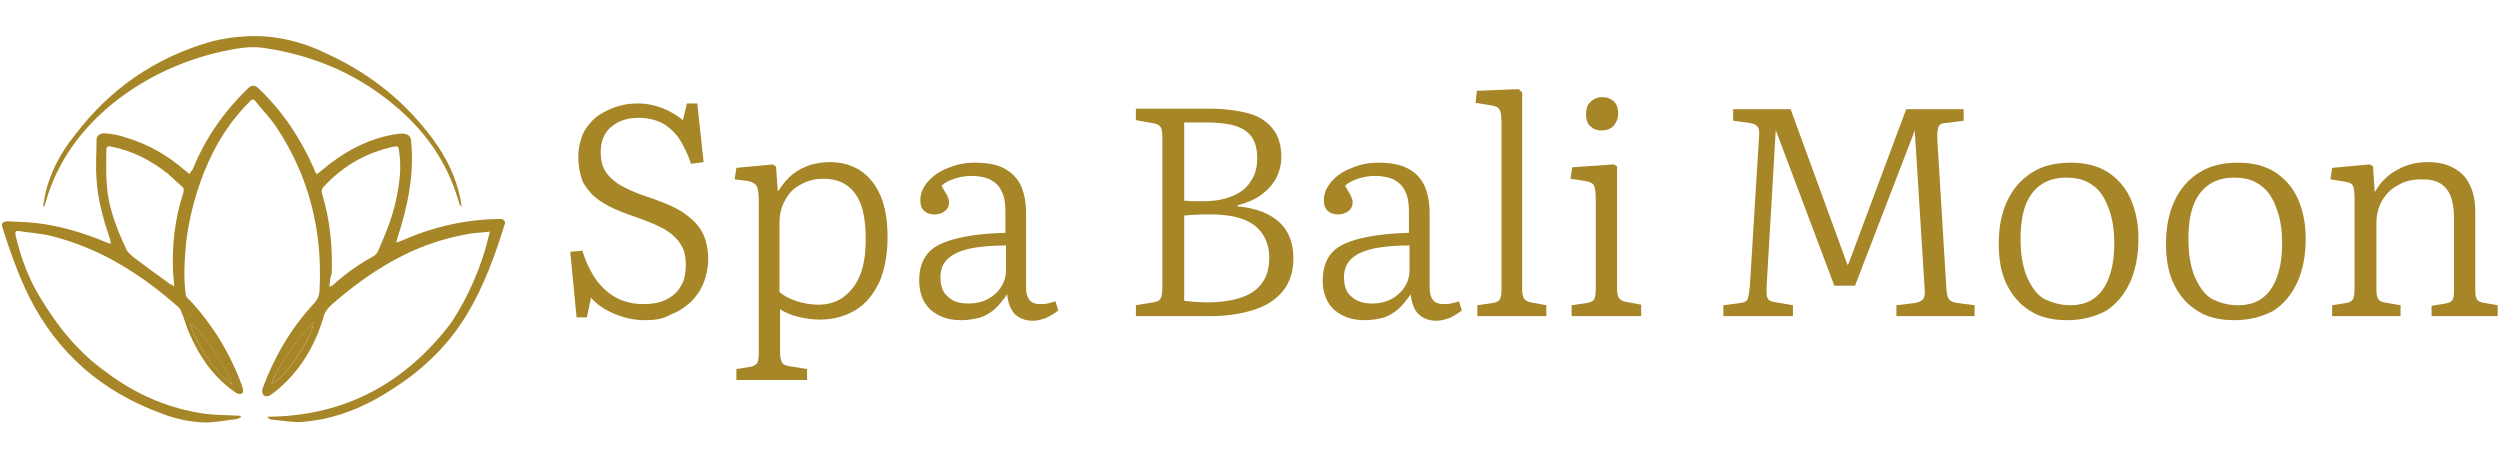
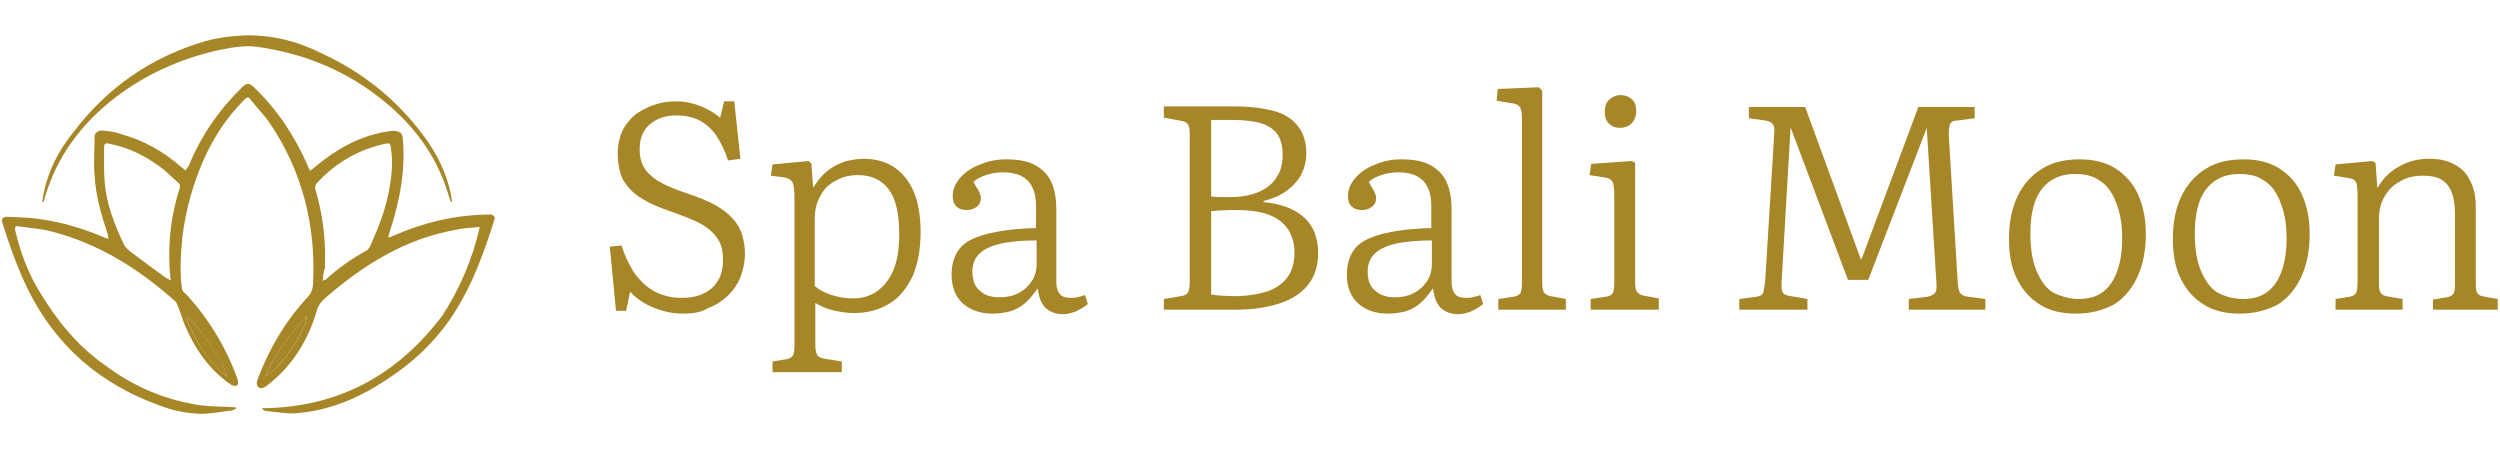
- <svg xmlns="http://www.w3.org/2000/svg" version="1.1" id="Layer_1" x="0px" y="0px" viewBox="0 0 434.9 80" style="enable-background:new 0 0 434.9 80;" xml:space="preserve">
+ <svg xmlns="http://www.w3.org/2000/svg" version="1.1" id="Layer_1" x="0px" y="0px" viewBox="0 0 444 80" style="enable-background:new 0 0 444 80;" xml:space="preserve">
  <style type="text/css">
	.st0{fill:#A78627;}
</style>
  <g>
    <g>
      <g>
        <g>
          <path class="st0" d="M85.2,40.3c-1.6,0.2-3,0.2-4.2,0.5c-9,1.6-16.4,6.2-23.2,12.1c-0.8,0.7-1.4,1.5-1.6,2.5      c-1.5,5-4.2,9.4-8.3,12.7c-0.3,0.2-0.7,0.6-1,0.7c-0.2,0.1-0.6,0.2-0.8,0.1c-0.3-0.1-0.5-0.5-0.5-0.8c0-0.2,0.1-0.5,0.1-0.6      c2.1-5.6,5-10.5,9-14.8c0.7-0.8,0.9-1.6,0.9-2.5C56.1,40,53.7,30.5,48,22c-1-1.5-2.4-2.9-3.5-4.3c-0.3-0.5-0.7-0.5-1.1,0      c-3.1,3.1-5.4,6.6-7.2,10.6c-1.9,4.3-3.2,8.9-3.8,13.7c-0.3,3.1-0.5,6.2-0.1,9.1c0,0.5,0.3,0.8,0.7,1.1c4,4.3,7.1,9.4,9.1,14.9      c0,0.1,0.1,0.2,0.1,0.3c0.1,0.5,0.2,0.9-0.2,1.1c-0.2,0.1-0.8,0-1-0.2c-3.8-2.6-6.3-6.2-8.1-10.4c-0.5-1.1-0.8-2.4-1.3-3.5      c-0.1-0.3-0.3-0.8-0.6-1c-6.4-5.7-13.6-10.2-21.9-12.3c-1.9-0.5-3.9-0.6-5.8-0.9c-0.6-0.1-0.7,0.1-0.6,0.7      c0.9,3.8,2.2,7.4,4.2,10.7c3.1,5.2,6.8,9.8,11.8,13.3c5.1,3.8,10.7,6.2,17.1,7.1c1.7,0.2,3.5,0.2,5.4,0.3c0.2,0,0.5,0,0.7,0.1      c0,0.1,0,0.1,0,0.2c-0.2,0.1-0.5,0.2-0.7,0.3c-1.8,0.2-3.8,0.6-5.6,0.6c-2.5-0.1-5-0.6-7.3-1.5C17.8,68.2,10,61.5,5,51.5      c-1.9-3.9-3.3-7.9-4.6-12c-0.2-0.6,0.1-1,0.9-1c1.7,0.1,3.3,0.1,5,0.3c4.2,0.5,8.3,1.7,12.3,3.4c0.2,0.1,0.3,0.1,0.7,0.2      c-0.1-0.3-0.1-0.7-0.2-0.9c-1.1-3.3-2.1-6.7-2.3-10.3c-0.2-2.3,0-4.6,0-7c0-0.6,0.7-1.1,1.5-1c1.3,0.1,2.4,0.3,3.5,0.7      c3.8,1.1,7.2,3,10.2,5.6c0.3,0.2,0.7,0.6,1,0.8c0.1-0.3,0.3-0.6,0.5-0.8c2.2-5.4,5.4-10,9.5-14c0.8-0.8,1.3-0.8,2.1,0      c4.1,3.9,7.2,8.6,9.5,13.8c0.1,0.3,0.2,0.6,0.5,1c0.3-0.2,0.7-0.5,0.9-0.7c3.7-3.1,7.8-5.4,12.5-6.2c0.8-0.1,1.5-0.3,2.3,0      c0.5,0.2,0.6,0.5,0.7,0.9c0.6,5.8-0.5,11.4-2.3,16.9c-0.1,0.2-0.1,0.6-0.3,1c0.3-0.1,0.7-0.2,0.9-0.3c5.4-2.4,11-3.7,16.8-3.8      c0.2,0,0.5,0,0.6,0c0.5,0.1,0.8,0.5,0.6,0.9c-1.7,5.5-3.7,11-6.7,15.9c-3,4.9-7,8.9-11.8,12.1c-3.5,2.4-7.3,4.4-11.5,5.5      c-1.7,0.5-3.4,0.7-5.2,0.9c-1.1,0.1-2.4-0.1-3.5-0.2c-0.6-0.1-1.1-0.1-1.8-0.2c-0.3,0-0.6-0.2-0.8-0.5      c13.6-0.1,24.1-5.9,32.1-16.5C81.5,51.5,83.9,46.2,85.2,40.3z M57.3,49.9c0.2-0.1,0.3-0.2,0.5-0.2c2.3-2.1,4.7-3.8,7.3-5.2      c0.2-0.1,0.5-0.5,0.6-0.7c1.3-2.9,2.5-5.8,3.2-9c0.6-2.9,1-5.7,0.5-8.7c-0.1-0.6-0.2-0.7-0.8-0.6c-4.9,1-9,3.4-12.4,7.1      c-0.2,0.2-0.3,0.7-0.2,1c1.4,4.6,1.9,9.4,1.7,14.1C57.4,48.3,57.4,49,57.3,49.9z M30.2,49.8l0.1-0.1c-0.1-0.8-0.1-1.6-0.2-2.4      c-0.2-4.7,0.3-9.2,1.8-13.8c0.1-0.5,0.1-0.8-0.2-1c-0.8-0.7-1.6-1.5-2.4-2.2c-3-2.4-6.3-4.1-10-4.8c-0.3-0.1-0.8-0.1-0.8,0.5      c0,2.2-0.1,4.2,0.1,6.4c0.3,3.8,1.7,7.4,3.3,10.8c0.2,0.6,0.8,1.1,1.4,1.6c2.1,1.6,4.2,3.1,6.4,4.7      C29.8,49.4,29.9,49.5,30.2,49.8z M47.2,66.8c2.3-0.9,7.3-8.2,7.3-10.7C51.5,59.5,48.8,62.7,47.2,66.8z M40.3,66.9      c-0.1-1.9-5.8-10.3-7.3-10.6C34.6,60.5,36.9,64,40.3,66.9z" />
        </g>
        <g>
          <path class="st0" d="M80,35.7c-0.2-0.7-0.5-1.5-0.7-2.2c-2.1-6.2-5.8-11.1-10.7-15.2c-6.7-5.6-14.4-8.8-23-10      C43.2,8,40.8,8.5,38.4,9c-6.5,1.5-12.5,4.2-17.9,8.3C14.4,22,10,27.9,7.9,35.3c0,0.2-0.1,0.3-0.2,0.6c-0.1,0-0.1,0-0.2,0      c0.1-0.5,0.1-0.9,0.2-1.3c0.8-4.2,2.7-7.9,5.4-11.2c6-7.9,13.8-13.3,23.4-16.1c2.2-0.6,4.4-0.9,6.7-1c4.9-0.2,9.6,1,14,3.2      c7.3,3.4,13.3,8.2,18.1,14.7c2.3,3.1,4,6.5,4.8,10.4c0.1,0.5,0.1,0.9,0.2,1.4C80.1,35.7,80,35.7,80,35.7z" />
        </g>
      </g>
      <g>
        <path class="st0" d="M47.2,66.8c1.6-4.1,4.3-7.4,7.3-10.7C54.5,58.6,49.4,66,47.2,66.8z" />
      </g>
      <g>
        <path class="st0" d="M40.3,66.9c-3.5-2.9-5.7-6.5-7.3-10.6C34.6,56.7,40.2,64.9,40.3,66.9z" />
      </g>
    </g>
-     <g>
+     <g transform="translate(9.1,0)">
      <path class="st0" d="M112.2,55.7c-1.9,0-3.6-0.4-5.3-1.1c-1.7-0.7-3-1.6-4.1-2.8l-0.7,3.4h-1.8l-1.1-11.4l2.1-0.2    c0.5,1.7,1.2,3.1,1.9,4.3c0.7,1.2,1.6,2.1,2.5,2.9c0.9,0.7,1.9,1.3,3,1.6c1.1,0.4,2.2,0.5,3.3,0.5c1.4,0,2.6-0.2,3.7-0.7    c1.1-0.5,2-1.2,2.6-2.2c0.7-1,1-2.3,1-4c0-1.2-0.2-2.3-0.7-3.2s-1.3-1.8-2.5-2.6c-1.2-0.8-2.9-1.5-5.1-2.3c-2-0.7-3.7-1.3-5-2    s-2.4-1.4-3.2-2.3s-1.4-1.7-1.7-2.8c-0.3-1-0.5-2.2-0.5-3.5c0-1.2,0.2-2.2,0.5-3.2c0.3-1,0.8-1.8,1.5-2.6c0.6-0.8,1.4-1.4,2.3-1.9    c0.9-0.5,1.8-0.9,2.9-1.2c1-0.3,2.1-0.4,3.3-0.4c1.4,0,2.8,0.3,4.1,0.8c1.3,0.5,2.5,1.2,3.6,2.1l0.7-2.9h1.8l1.1,10.2l-2.2,0.3    c-0.6-1.9-1.4-3.4-2.2-4.6c-0.9-1.2-1.9-2-3-2.6c-1.1-0.5-2.4-0.8-3.9-0.8c-2,0-3.5,0.5-4.8,1.6c-1.2,1-1.8,2.5-1.8,4.4    c0,1.2,0.2,2.2,0.7,3.1c0.5,0.9,1.3,1.7,2.5,2.5c1.2,0.7,2.9,1.5,5.1,2.2c2.1,0.7,3.8,1.4,5.1,2.1c1.4,0.8,2.4,1.6,3.2,2.5    c0.8,0.9,1.3,1.8,1.6,2.8c0.3,1,0.5,2.1,0.5,3.3c0,1.5-0.3,3-0.8,4.2c-0.5,1.3-1.3,2.4-2.2,3.3c-1,0.9-2.1,1.7-3.5,2.2    C115.4,55.5,113.9,55.7,112.2,55.7z" />
      <path class="st0" d="M128.1,66.1v-1.9l2.5-0.4c0.5-0.1,0.8-0.3,1.1-0.6c0.2-0.4,0.3-1,0.3-1.8V35.2c0-1.3-0.1-2.2-0.3-2.7    c-0.2-0.5-0.7-0.8-1.5-1l-2.4-0.3l0.3-2l6.4-0.6L135,29l0.3,4.2h0.1c0.8-1.2,1.6-2.2,2.5-2.9c0.9-0.7,1.9-1.2,3-1.6    c1.1-0.3,2.2-0.5,3.4-0.5c2.1,0,3.9,0.5,5.4,1.5c1.5,1,2.7,2.5,3.5,4.4s1.2,4.3,1.2,7.1c0,3.1-0.5,5.7-1.4,7.8    c-1,2.1-2.3,3.8-4.1,4.9s-3.9,1.7-6.3,1.7c-1.3,0-2.5-0.2-3.8-0.5s-2.3-0.8-3.1-1.3v7.4c0,0.8,0.1,1.4,0.3,1.8    c0.2,0.4,0.7,0.6,1.3,0.7l3.1,0.5v1.9H128.1z M142.4,53c1.6,0,3-0.4,4.3-1.3c1.2-0.9,2.2-2.1,2.9-3.8c0.7-1.7,1-3.8,1-6.3    c0-2.6-0.3-4.6-0.9-6.2c-0.6-1.5-1.5-2.6-2.6-3.3c-1.1-0.7-2.4-1-3.8-1c-1.5,0-2.8,0.3-4,1c-1.2,0.6-2.1,1.5-2.7,2.7    c-0.7,1.2-1,2.5-1,4.1v11.9c0.8,0.7,1.8,1.2,3,1.6C139.9,52.8,141.1,53,142.4,53z" />
      <path class="st0" d="M167.2,55.7c-2.2,0-3.9-0.6-5.3-1.8c-1.3-1.2-2-2.9-2-5.1c0-1.9,0.5-3.5,1.4-4.6c0.9-1.2,2.5-2,4.7-2.6    c2.2-0.6,5.2-1,8.9-1.1v-3.8c0-1.4-0.2-2.6-0.7-3.5c-0.4-0.9-1.1-1.5-2-2c-0.9-0.4-2-0.6-3.2-0.6c-1.1,0-2.1,0.2-3,0.5    s-1.7,0.7-2.2,1.2c0.3,0.6,0.6,1.1,0.8,1.4s0.3,0.7,0.4,0.9c0.1,0.2,0.1,0.4,0.1,0.6c0,0.6-0.2,1.1-0.7,1.5    c-0.5,0.4-1.1,0.6-1.8,0.6c-0.8,0-1.4-0.2-1.8-0.6c-0.5-0.4-0.7-1.1-0.7-1.9c0-1.2,0.5-2.3,1.4-3.3c0.9-1,2.1-1.8,3.5-2.3    c1.4-0.6,2.9-0.9,4.5-0.9c2.2,0,3.9,0.3,5.2,1c1.3,0.7,2.3,1.7,2.9,3s0.9,3,0.9,4.9v12.9c0,0.9,0.2,1.6,0.6,2.1s1,0.7,1.9,0.7    c0.4,0,0.8,0,1.2-0.1c0.4-0.1,0.9-0.2,1.4-0.4l0.5,1.6c-0.6,0.5-1.3,0.9-2.1,1.3c-0.8,0.3-1.6,0.5-2.3,0.5c-1.3,0-2.3-0.4-3.1-1.1    c-0.8-0.8-1.2-1.9-1.4-3.5c-0.7,1-1.4,1.9-2.2,2.6c-0.8,0.7-1.7,1.2-2.7,1.5C169.4,55.5,168.4,55.7,167.2,55.7z M168.5,52.8    c1.1,0,2.2-0.2,3.2-0.7c1-0.5,1.8-1.2,2.4-2.1c0.6-0.9,0.9-1.9,0.9-3.1v-4.2c-2.6,0-4.8,0.2-6.5,0.6c-1.7,0.4-2.9,1-3.7,1.8    c-0.8,0.8-1.2,1.8-1.2,3.1c0,1.5,0.4,2.7,1.3,3.4C165.8,52.5,167,52.8,168.5,52.8z" />
      <path class="st0" d="M197.6,55v-1.9l3-0.5c0.7-0.1,1.1-0.3,1.3-0.7c0.2-0.3,0.3-1,0.3-2V23.8c0-0.9-0.1-1.5-0.4-1.8    c-0.2-0.3-0.7-0.5-1.4-0.6l-2.8-0.5v-2h12.6c2.7,0,5,0.3,6.9,0.8c1.9,0.5,3.3,1.4,4.3,2.7c1,1.2,1.5,2.9,1.5,4.9    c0,1.3-0.3,2.5-0.9,3.7c-0.6,1.1-1.5,2.1-2.6,2.9s-2.5,1.4-4.1,1.8v0.2c3.3,0.3,5.7,1.3,7.3,2.8c1.6,1.5,2.4,3.6,2.4,6.2    c0,2.3-0.6,4.2-1.8,5.7c-1.2,1.5-2.9,2.6-5.1,3.3c-2.2,0.7-4.7,1.1-7.7,1.1H197.6z M209.4,35c1.9,0,3.6-0.3,5-0.9s2.5-1.4,3.2-2.6    c0.8-1.1,1.1-2.5,1.1-4c0-1.5-0.3-2.7-0.9-3.6c-0.6-0.9-1.6-1.6-2.9-2c-1.3-0.4-3-0.6-5.1-0.6H206v13.6c0.3,0,0.8,0.1,1.3,0.1    C207.8,35,208.5,35,209.4,35z M210,52.6c2.3,0,4.2-0.3,5.8-0.8c1.6-0.5,2.9-1.4,3.7-2.5c0.9-1.2,1.3-2.7,1.3-4.5    c0-1.5-0.4-2.9-1.1-4c-0.7-1.1-1.8-2-3.3-2.6c-1.5-0.6-3.5-0.9-5.8-0.9c-2.2,0-3.7,0.1-4.6,0.2v14.8c0.4,0.1,0.9,0.1,1.6,0.2    C208.3,52.5,209.1,52.6,210,52.6z" />
      <path class="st0" d="M237.4,55.7c-2.2,0-3.9-0.6-5.3-1.8c-1.3-1.2-2-2.9-2-5.1c0-1.9,0.5-3.5,1.4-4.6c0.9-1.2,2.5-2,4.7-2.6    c2.2-0.6,5.2-1,8.9-1.1v-3.8c0-1.4-0.2-2.6-0.7-3.5c-0.4-0.9-1.1-1.5-2-2c-0.9-0.4-2-0.6-3.2-0.6c-1.1,0-2.1,0.2-3,0.5    s-1.7,0.7-2.2,1.2c0.3,0.6,0.6,1.1,0.8,1.4s0.3,0.7,0.4,0.9c0.1,0.2,0.1,0.4,0.1,0.6c0,0.6-0.2,1.1-0.7,1.5    c-0.5,0.4-1.1,0.6-1.8,0.6c-0.8,0-1.4-0.2-1.8-0.6c-0.5-0.4-0.7-1.1-0.7-1.9c0-1.2,0.5-2.3,1.4-3.3c0.9-1,2.1-1.8,3.5-2.3    c1.4-0.6,2.9-0.9,4.5-0.9c2.2,0,3.9,0.3,5.2,1c1.3,0.7,2.3,1.7,2.9,3s0.9,3,0.9,4.9v12.9c0,0.9,0.2,1.6,0.6,2.1s1,0.7,1.9,0.7    c0.4,0,0.8,0,1.2-0.1c0.4-0.1,0.9-0.2,1.4-0.4l0.5,1.6c-0.6,0.5-1.3,0.9-2.1,1.3c-0.8,0.3-1.6,0.5-2.3,0.5c-1.3,0-2.3-0.4-3.1-1.1    c-0.8-0.8-1.2-1.9-1.4-3.5c-0.7,1-1.4,1.9-2.2,2.6c-0.8,0.7-1.7,1.2-2.7,1.5C239.7,55.5,238.6,55.7,237.4,55.7z M238.7,52.8    c1.1,0,2.2-0.2,3.2-0.7c1-0.5,1.8-1.2,2.4-2.1c0.6-0.9,0.9-1.9,0.9-3.1v-4.2c-2.6,0-4.8,0.2-6.5,0.6c-1.7,0.4-2.9,1-3.7,1.8    c-0.8,0.8-1.2,1.8-1.2,3.1c0,1.5,0.4,2.7,1.3,3.4C236.1,52.5,237.3,52.8,238.7,52.8z" />
      <path class="st0" d="M257,55v-1.9l2.7-0.4c0.6-0.1,1-0.3,1.2-0.6s0.3-1,0.3-1.9v-29c0-1.1-0.1-1.8-0.4-2.2    c-0.2-0.4-0.8-0.6-1.6-0.7l-2.5-0.4l0.2-2.1l7.3-0.3l0.6,0.6v34.2c0,0.7,0.1,1.3,0.3,1.6s0.6,0.6,1.2,0.7l2.7,0.5V55H257z" />
      <path class="st0" d="M273.4,55v-1.9l2.7-0.4c0.6-0.1,1-0.3,1.2-0.6s0.3-1,0.3-1.9V34.8c0-1.2-0.1-2.1-0.3-2.5    c-0.2-0.4-0.7-0.7-1.5-0.8l-2.6-0.4l0.3-2l7.2-0.5l0.6,0.3v21.3c0,0.7,0.1,1.3,0.3,1.6s0.6,0.6,1.2,0.7l2.7,0.5V55H273.4z     M278.6,22.7c-0.9,0-1.5-0.3-2-0.8c-0.5-0.5-0.7-1.2-0.7-2c0-0.9,0.2-1.6,0.7-2.1s1.2-0.9,2.1-0.9s1.6,0.3,2.1,0.8    c0.5,0.5,0.7,1.2,0.7,2.1c0,0.8-0.3,1.5-0.8,2.1C280.2,22.4,279.5,22.7,278.6,22.7z" />
      <path class="st0" d="M299.8,55v-1.9l3-0.4c0.8-0.1,1.2-0.4,1.3-0.9c0.1-0.5,0.2-1.1,0.3-1.9l1.6-26.1c0.1-0.9,0-1.5-0.3-1.8    c-0.2-0.3-0.7-0.5-1.3-0.6l-2.9-0.4v-2h10l9.9,27.1l0.2-0.3l10-26.8h10v2l-3.1,0.4c-0.6,0-1,0.2-1.2,0.5c-0.2,0.3-0.3,1-0.3,2.1    l1.6,26.3c0.1,0.9,0.2,1.5,0.5,1.8c0.2,0.3,0.7,0.5,1.3,0.6l3.1,0.4V55h-13.6v-1.9l3.3-0.4c0.5-0.1,1-0.3,1.3-0.6    c0.3-0.3,0.4-1,0.3-2l-1.7-27.2v-0.2l-10.4,27h-3.6l-10.2-27.1v0.2l-1.6,27.4c0,0.8,0,1.3,0.2,1.7c0.2,0.4,0.7,0.6,1.5,0.7    l2.9,0.5V55H299.8z" />
      <path class="st0" d="M359.6,55.7c-2.5,0-4.7-0.5-6.4-1.6c-1.8-1.1-3.1-2.6-4.1-4.6s-1.4-4.4-1.4-7.1c0-2.9,0.5-5.4,1.5-7.5    s2.4-3.7,4.3-4.9c1.9-1.2,4.1-1.7,6.8-1.7c2.4,0,4.5,0.5,6.3,1.6c1.7,1.1,3.1,2.6,4,4.6c0.9,2,1.4,4.3,1.4,7c0,3-0.5,5.5-1.5,7.7    c-1,2.1-2.4,3.8-4.2,4.9C364.4,55.1,362.2,55.7,359.6,55.7z M360.1,53.1c1.7,0,3.1-0.4,4.2-1.2c1.1-0.8,2-2,2.6-3.7    c0.6-1.6,0.9-3.6,0.9-5.9c0-1.9-0.2-3.5-0.6-4.9c-0.4-1.4-0.9-2.6-1.6-3.6s-1.6-1.7-2.6-2.2c-1-0.5-2.2-0.7-3.6-0.7    c-1.7,0-3.1,0.4-4.3,1.2c-1.2,0.8-2.1,2-2.7,3.5c-0.6,1.6-0.9,3.5-0.9,5.9c0,2.5,0.3,4.6,1,6.4c0.7,1.7,1.6,3.1,2.9,4    C356.8,52.6,358.4,53.1,360.1,53.1z" />
      <path class="st0" d="M388.7,55.7c-2.5,0-4.7-0.5-6.4-1.6c-1.8-1.1-3.1-2.6-4.1-4.6s-1.4-4.4-1.4-7.1c0-2.9,0.5-5.4,1.5-7.5    s2.4-3.7,4.3-4.9c1.9-1.2,4.1-1.7,6.8-1.7c2.4,0,4.5,0.5,6.3,1.6c1.7,1.1,3.1,2.6,4,4.6c0.9,2,1.4,4.3,1.4,7c0,3-0.5,5.5-1.5,7.7    c-1,2.1-2.4,3.8-4.2,4.9C393.5,55.1,391.3,55.7,388.7,55.7z M389.3,53.1c1.7,0,3.1-0.4,4.2-1.2c1.1-0.8,2-2,2.6-3.7    c0.6-1.6,0.9-3.6,0.9-5.9c0-1.9-0.2-3.5-0.6-4.9c-0.4-1.4-0.9-2.6-1.6-3.6s-1.6-1.7-2.6-2.2c-1-0.5-2.2-0.7-3.6-0.7    c-1.7,0-3.1,0.4-4.3,1.2c-1.2,0.8-2.1,2-2.7,3.5c-0.6,1.6-0.9,3.5-0.9,5.9c0,2.5,0.3,4.6,1,6.4c0.7,1.7,1.6,3.1,2.9,4    C385.9,52.6,387.5,53.1,389.3,53.1z" />
      <path class="st0" d="M405.7,55v-1.9l2.5-0.4c0.5-0.1,0.9-0.3,1.1-0.6c0.2-0.3,0.3-1,0.3-1.9V34.7c0-1.2-0.1-2.1-0.3-2.4    c-0.2-0.4-0.7-0.6-1.4-0.7l-2.5-0.4l0.3-2l6.5-0.6l0.6,0.3l0.3,4.4h0.1c0.9-1.6,2.2-2.9,3.9-3.8c1.6-0.9,3.4-1.3,5.2-1.3    c1.8,0,3.2,0.3,4.5,1s2.2,1.6,2.8,2.9c0.7,1.3,1,2.9,1,4.8v13.6c0,0.8,0.1,1.3,0.3,1.6s0.6,0.5,1.3,0.6l2.3,0.4V55h-11.5v-1.8    l2.4-0.4c0.6-0.1,1-0.3,1.2-0.6c0.2-0.3,0.3-0.8,0.3-1.6V38c0-1.6-0.2-2.9-0.6-3.9c-0.4-1-1-1.7-1.8-2.2c-0.8-0.5-1.9-0.7-3.3-0.7    c-1.5,0-2.9,0.3-4,1c-1.2,0.6-2.1,1.5-2.8,2.7c-0.7,1.2-1,2.5-1,4v11.5c0,0.8,0.1,1.3,0.3,1.6c0.2,0.3,0.5,0.5,1,0.6l2.9,0.5V55    H405.7z" />
    </g>
  </g>
</svg>
